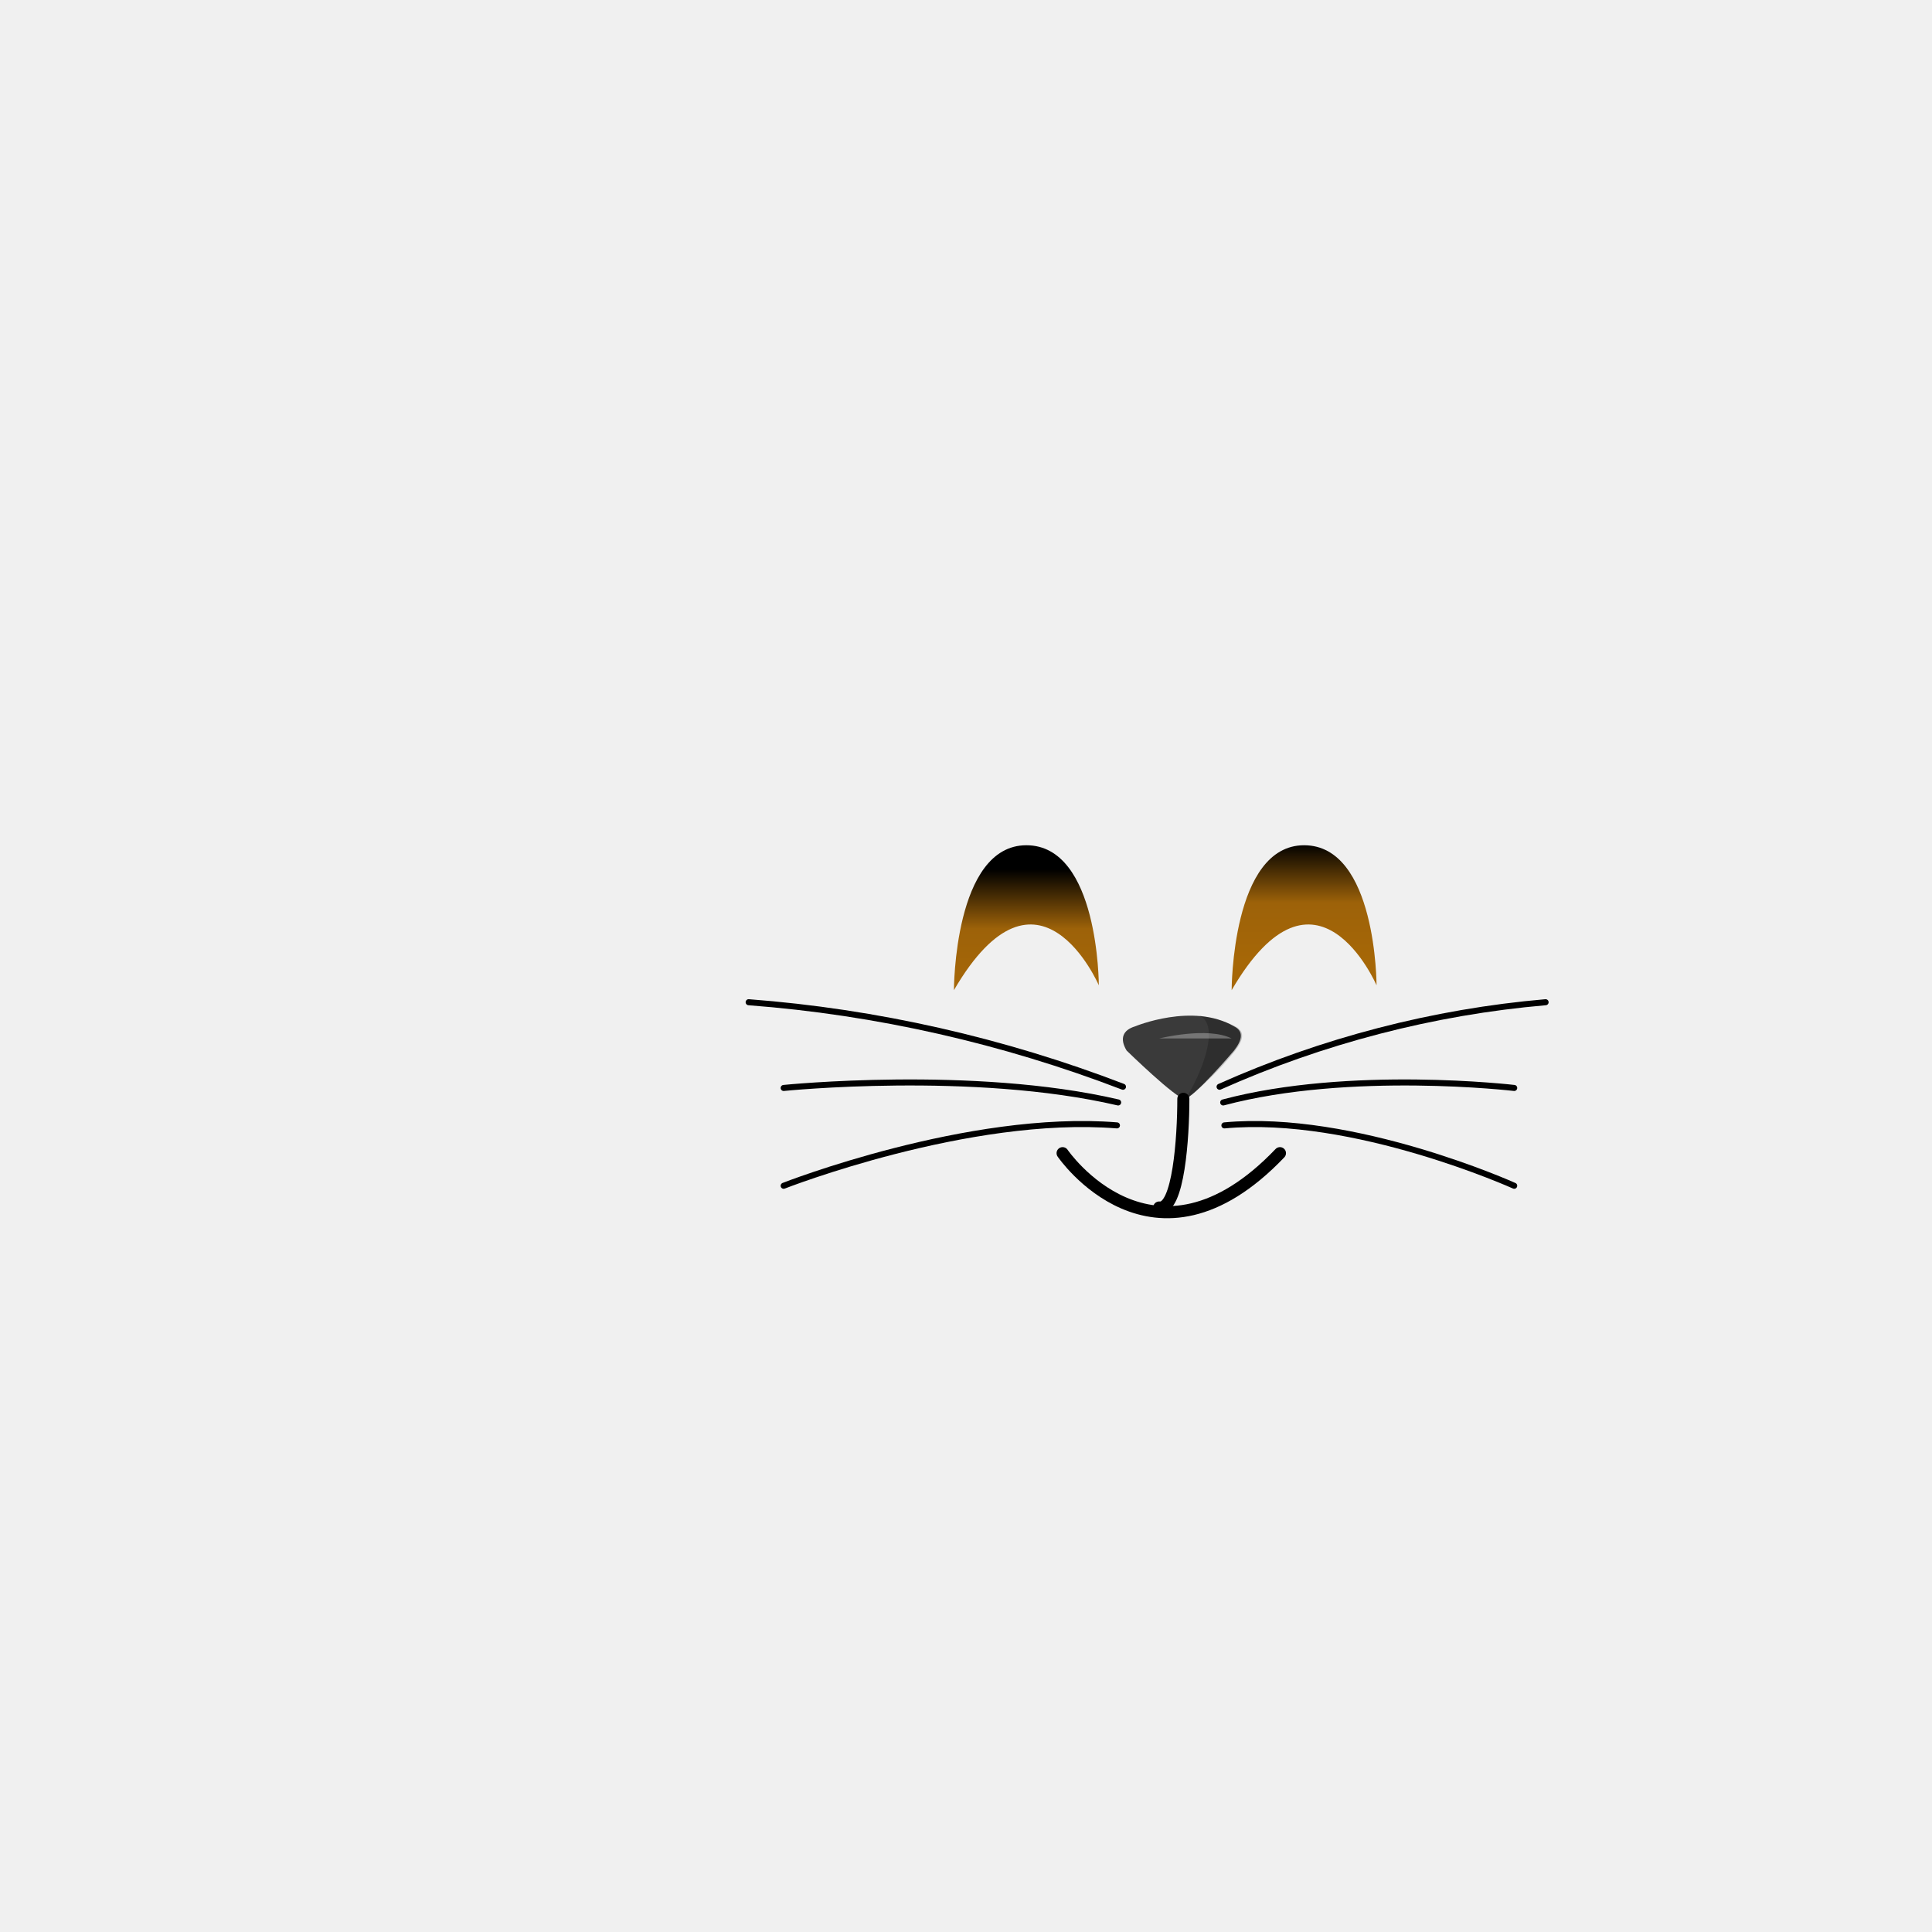
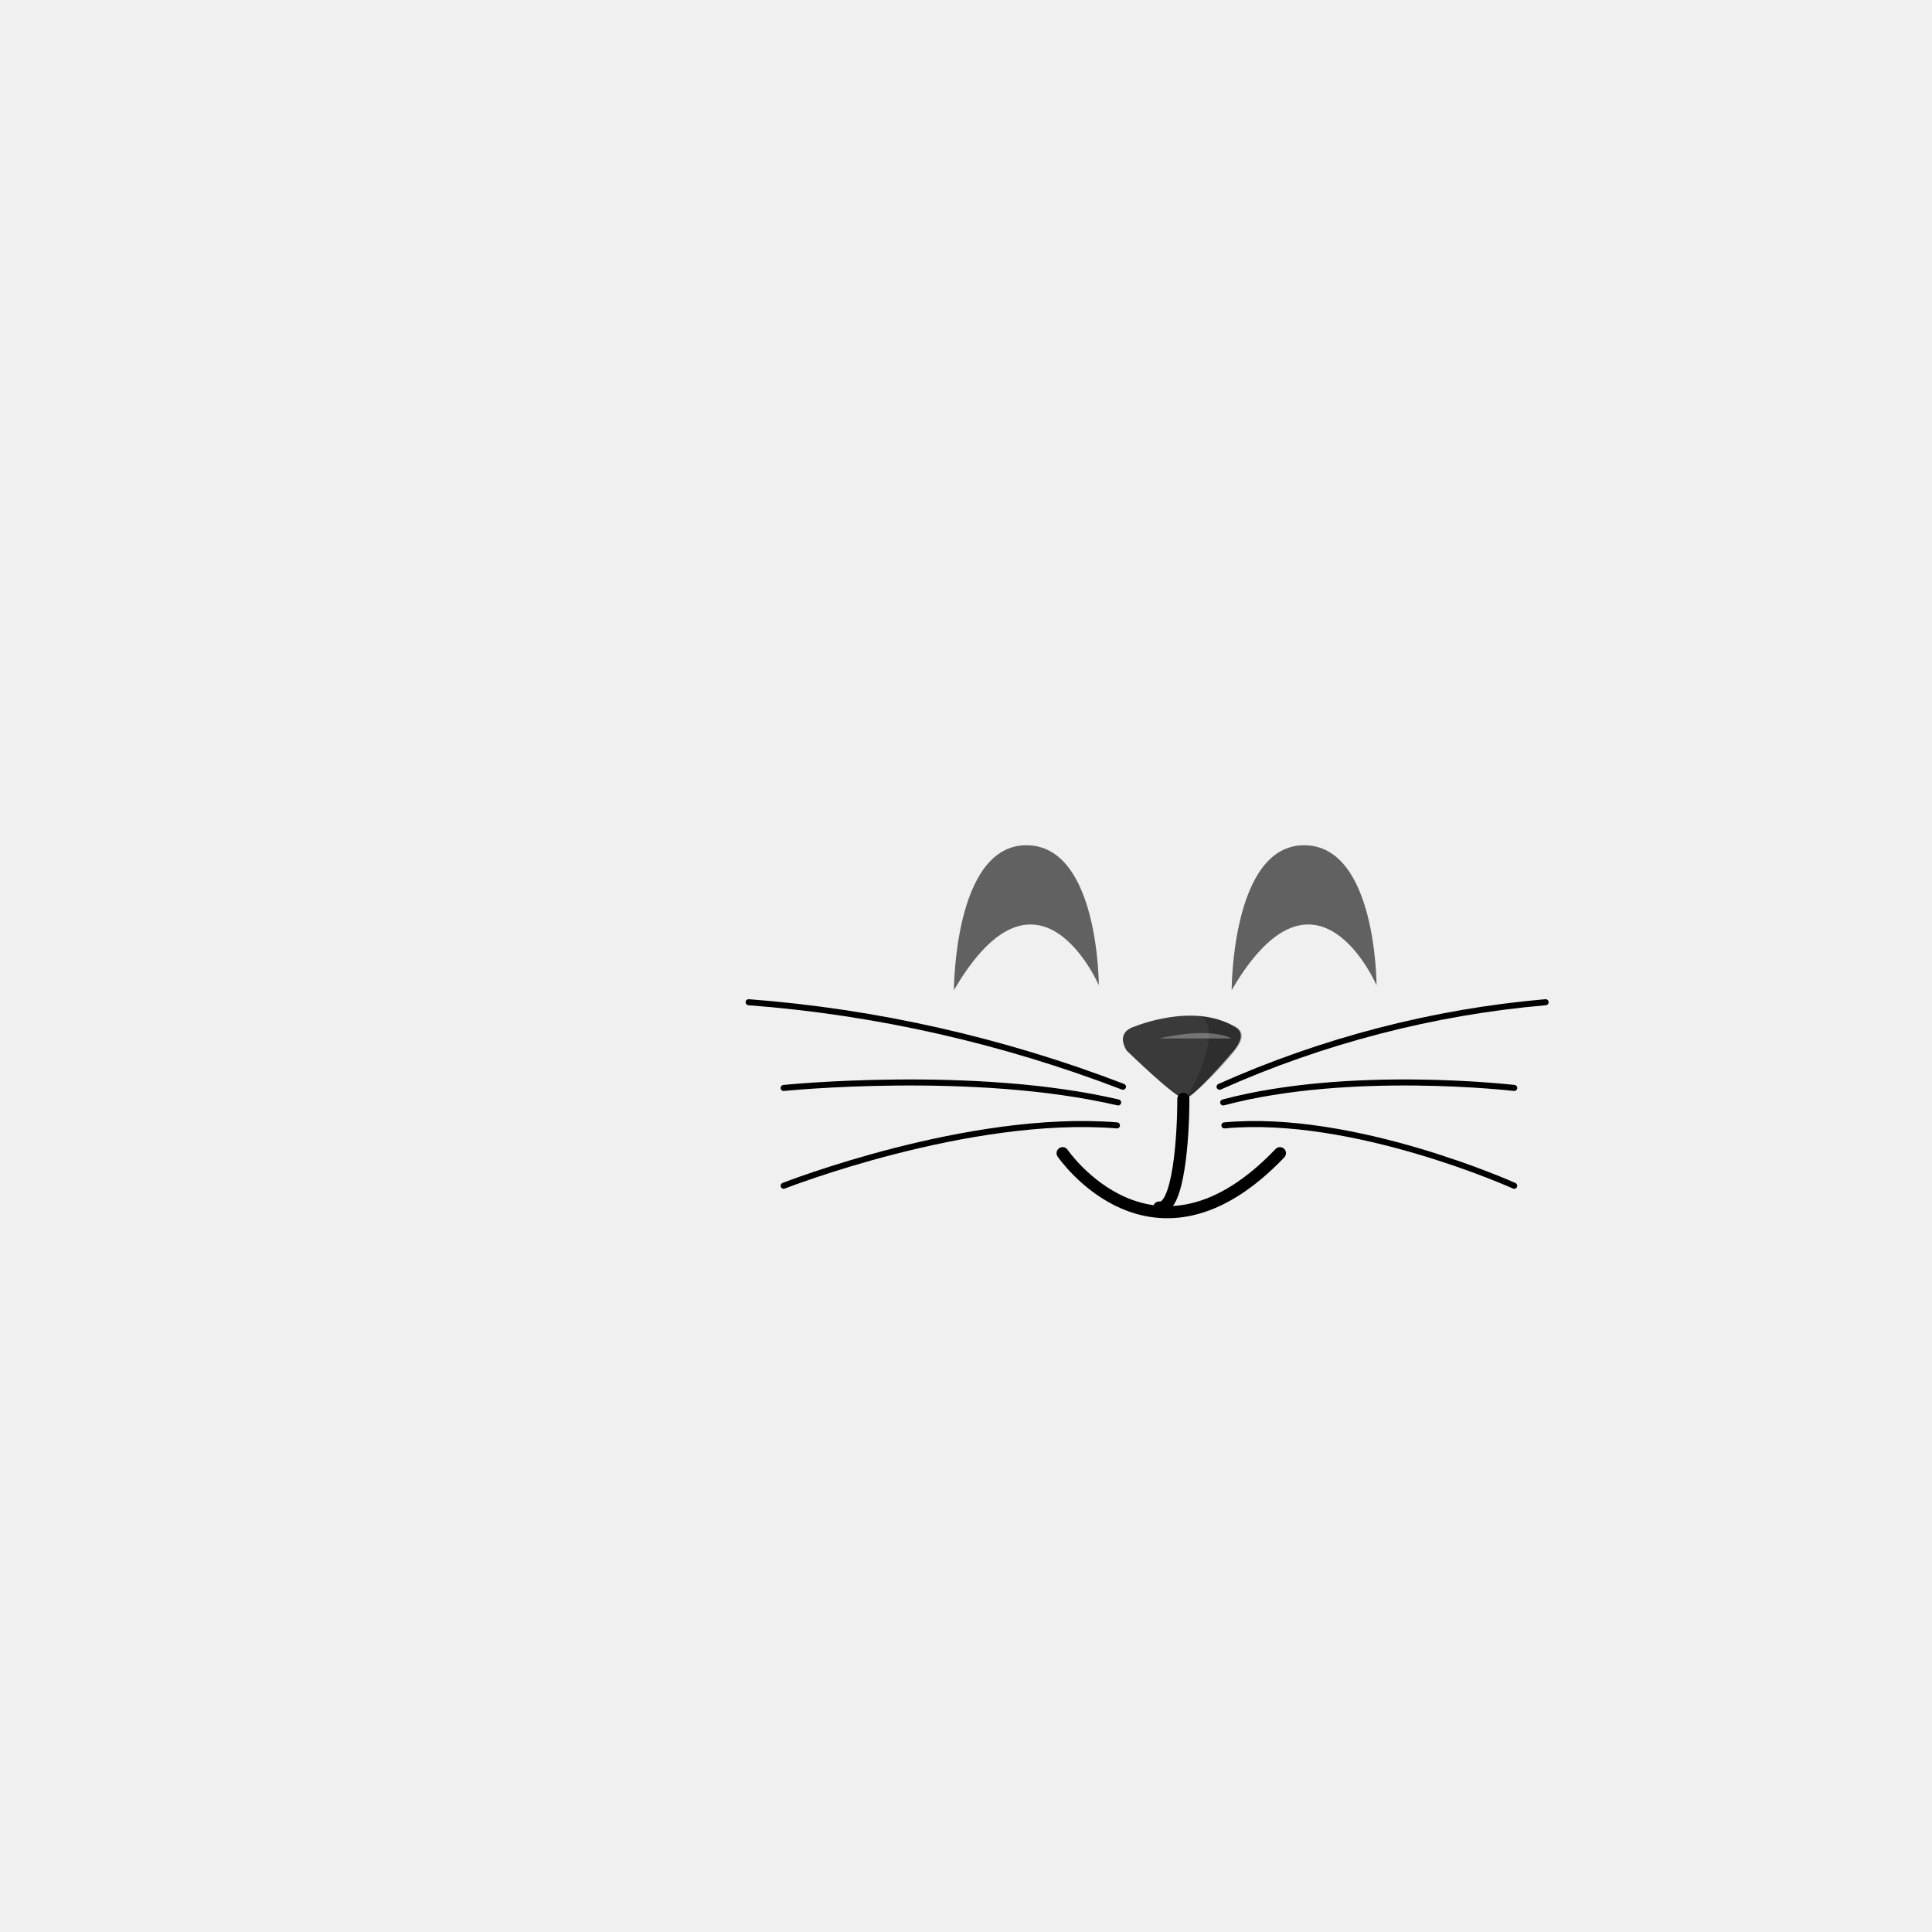
<svg xmlns="http://www.w3.org/2000/svg" version="1.1" id="Layer_1" x="0px" y="0px" viewBox="0 0 160 160" style="enable-background:new 0 0 160 160;" xml:space="preserve">
-   <style type="text/css">
+   <defs id="defs51" />
+   <style type="text/css" id="style2">
	.st0{fill:#3A3A3A;}
	.st1{opacity:0.2;}
	.st2{fill:none;stroke:#000000;stroke-linecap:round;stroke-linejoin:round;}
	.st3{fill:url(#SVGID_1_);}
	.st4{fill:url(#SVGID_2_);}
	.st5{opacity:0.3;fill:#FFFFFF;enable-background:new    ;}
	.st6{fill:none;stroke:#000000;stroke-width:0.5;stroke-linecap:round;stroke-linejoin:round;}
</style>
-   <path class="st0" d="M94,85c0,0,4.8-2,8.2,0c0.8,0.4,0.7,1.1,0,2c0,0-3.4,4-4.1,4s-4.8-4-4.8-4C92.7,86,93,85.3,94,85z" />
-   <g class="st1">
-     <path d="M99.3,84.1c1,0.2,2,0.4,3,0.9c0.8,0.4,0.7,1.1,0,2c-1.2,1.5-2.6,2.9-4.1,4C100.1,87.8,100.8,84.7,99.3,84.1z" />
+   <path class="st0" d="M94,85c0,0,4.8-2,8.2,0c0.8,0.4,0.7,1.1,0,2c0,0-3.4,4-4.1,4s-4.8-4-4.8-4C92.7,86,93,85.3,94,85z" id="path6" />
+   <g class="st1" id="g10">
+     <path d="M99.3,84.1c1,0.2,2,0.4,3,0.9c0.8,0.4,0.7,1.1,0,2c-1.2,1.5-2.6,2.9-4.1,4C100.1,87.8,100.8,84.7,99.3,84.1z" id="path8" />
  </g>
-   <path class="st2" d="M96,100c1.6,0.2,2-5.8,2-9" />
-   <path class="st2" d="M88,95.5c0,0,7.5,11,18,0" />
+   <path class="st2" d="M96,100c1.6,0.2,2-5.8,2-9" id="path12" />
+   <path class="st2" d="M88,95.5c0,0,7.5,11,18,0" id="path14" />
  <linearGradient id="SVGID_1_" gradientUnits="userSpaceOnUse" x1="85" y1="711.81" x2="85" y2="702.01" gradientTransform="matrix(1 0 0 1 0 -630)">
-     <stop offset="0" style="stop-color:#A66707" />
-     <stop offset="0.5" style="stop-color:#9D6209" />
-     <stop offset="1" style="stop-color:#000000" />
+     <stop offset="0" style="stop-color:#A66707" id="stop16" />
+     <stop offset="0.5" style="stop-color:#9D6209" id="stop18" />
+     <stop offset="1" style="stop-color:#000000" id="stop20" />
  </linearGradient>
-   <path class="st3" d="M79,82c0,0,0-12,6-12s6,11.6,6,11.6S86,70,79,82z" />
+   <path class="st3" d="M79,82c0,0,0-12,6-12s6,11.6,6,11.6S86,70,79,82z" id="path23" style="fill:#010101;fill-opacity:1;opacity:0.6" />
  <linearGradient id="SVGID_2_" gradientUnits="userSpaceOnUse" x1="108" y1="709.66" x2="108" y2="699.86" gradientTransform="matrix(1 0 0 1 0 -630)">
-     <stop offset="0" style="stop-color:#A66707" />
-     <stop offset="0.5" style="stop-color:#9D6209" />
-     <stop offset="1" style="stop-color:#000000" />
+     <stop offset="0" style="stop-color:#A66707" id="stop25" />
+     <stop offset="0.5" style="stop-color:#9D6209" id="stop27" />
+     <stop offset="1" style="stop-color:#000000" id="stop29" />
  </linearGradient>
-   <path class="st4" d="M102,82c0,0,0-12,6-12s6,11.6,6,11.6S109,70,102,82z" />
-   <path class="st5" d="M96,86c0,0,4-1,6,0H96z" />
-   <path class="st6" d="M93,90c-9.9-3.8-20.4-6.2-31-7" />
-   <path class="st6" d="M92.6,91.3c-12-2.8-27.7-1.2-27.7-1.2" />
-   <path class="st6" d="M92.5,93.2c-12.3-1-27.6,5-27.6,5" />
-   <path class="st6" d="M101,90c8.5-3.8,17.7-6.2,27-7" />
-   <path class="st6" d="M101.3,91.3c10.5-2.8,24.1-1.2,24.1-1.2" />
-   <path class="st6" d="M101.4,93.2c10.7-1,24,5,24,5" />
+   <path class="st4" d="M102,82c0,0,0-12,6-12s6,11.6,6,11.6S109,70,102,82z" id="path32" style="fill:#010101;fill-opacity:1;opacity:0.6" />
+   <path class="st5" d="M96,86c0,0,4-1,6,0H96z" id="path34" />
+   <path class="st6" d="M93,90c-9.9-3.8-20.4-6.2-31-7" id="path36" />
+   <path class="st6" d="M92.6,91.3c-12-2.8-27.7-1.2-27.7-1.2" id="path38" />
+   <path class="st6" d="M92.5,93.2c-12.3-1-27.6,5-27.6,5" id="path40" />
+   <path class="st6" d="M101,90c8.5-3.8,17.7-6.2,27-7" id="path42" />
+   <path class="st6" d="M101.3,91.3c10.5-2.8,24.1-1.2,24.1-1.2" id="path44" />
+   <path class="st6" d="M101.4,93.2c10.7-1,24,5,24,5" id="path46" />
</svg>
